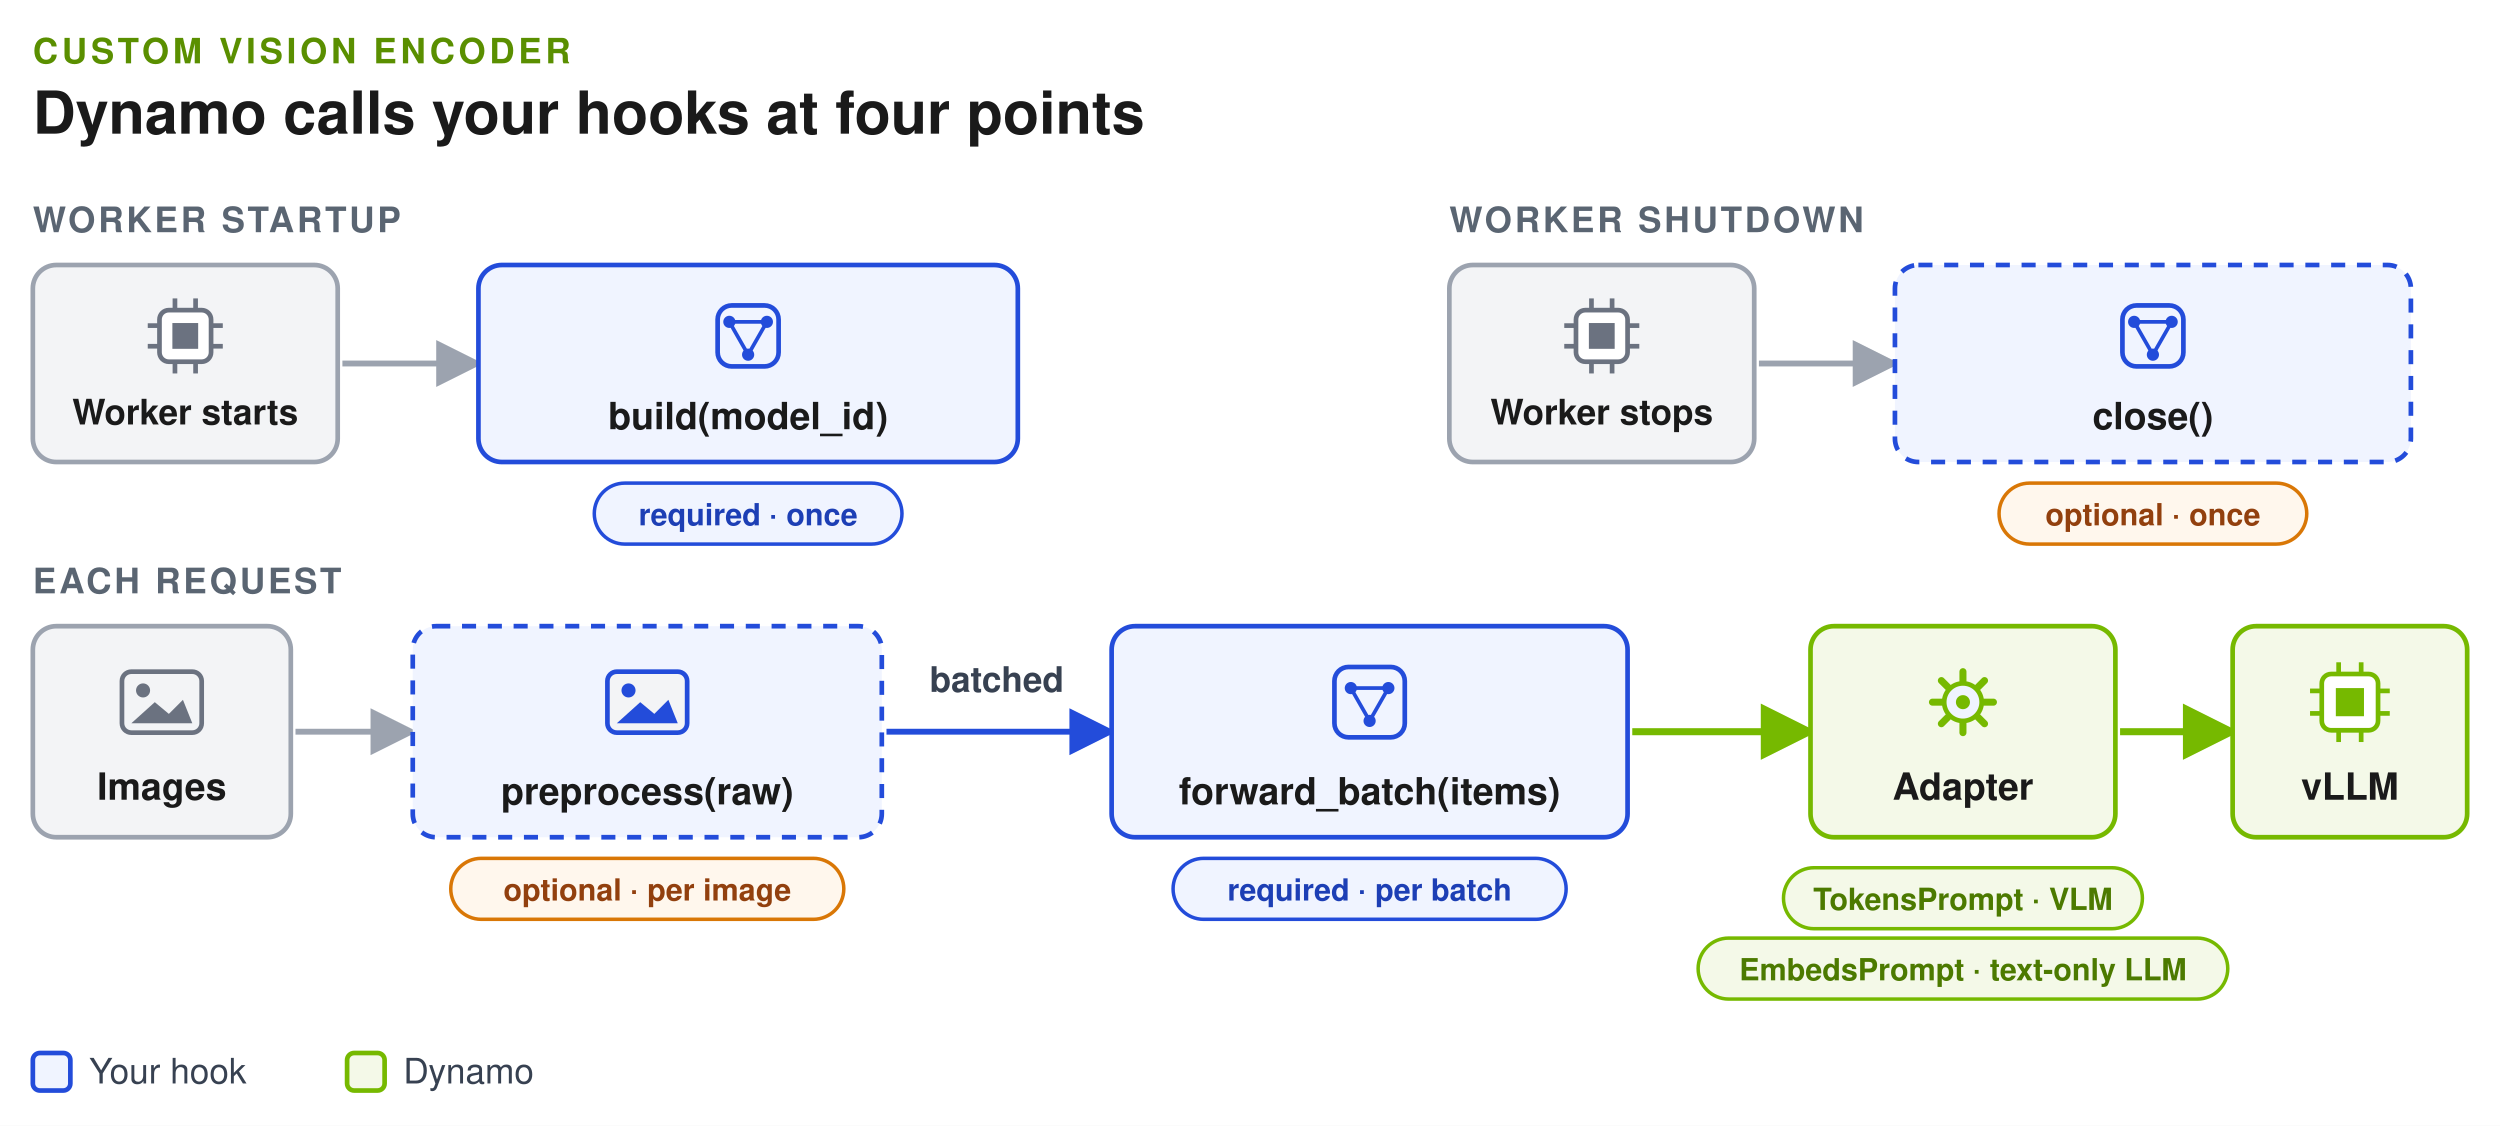
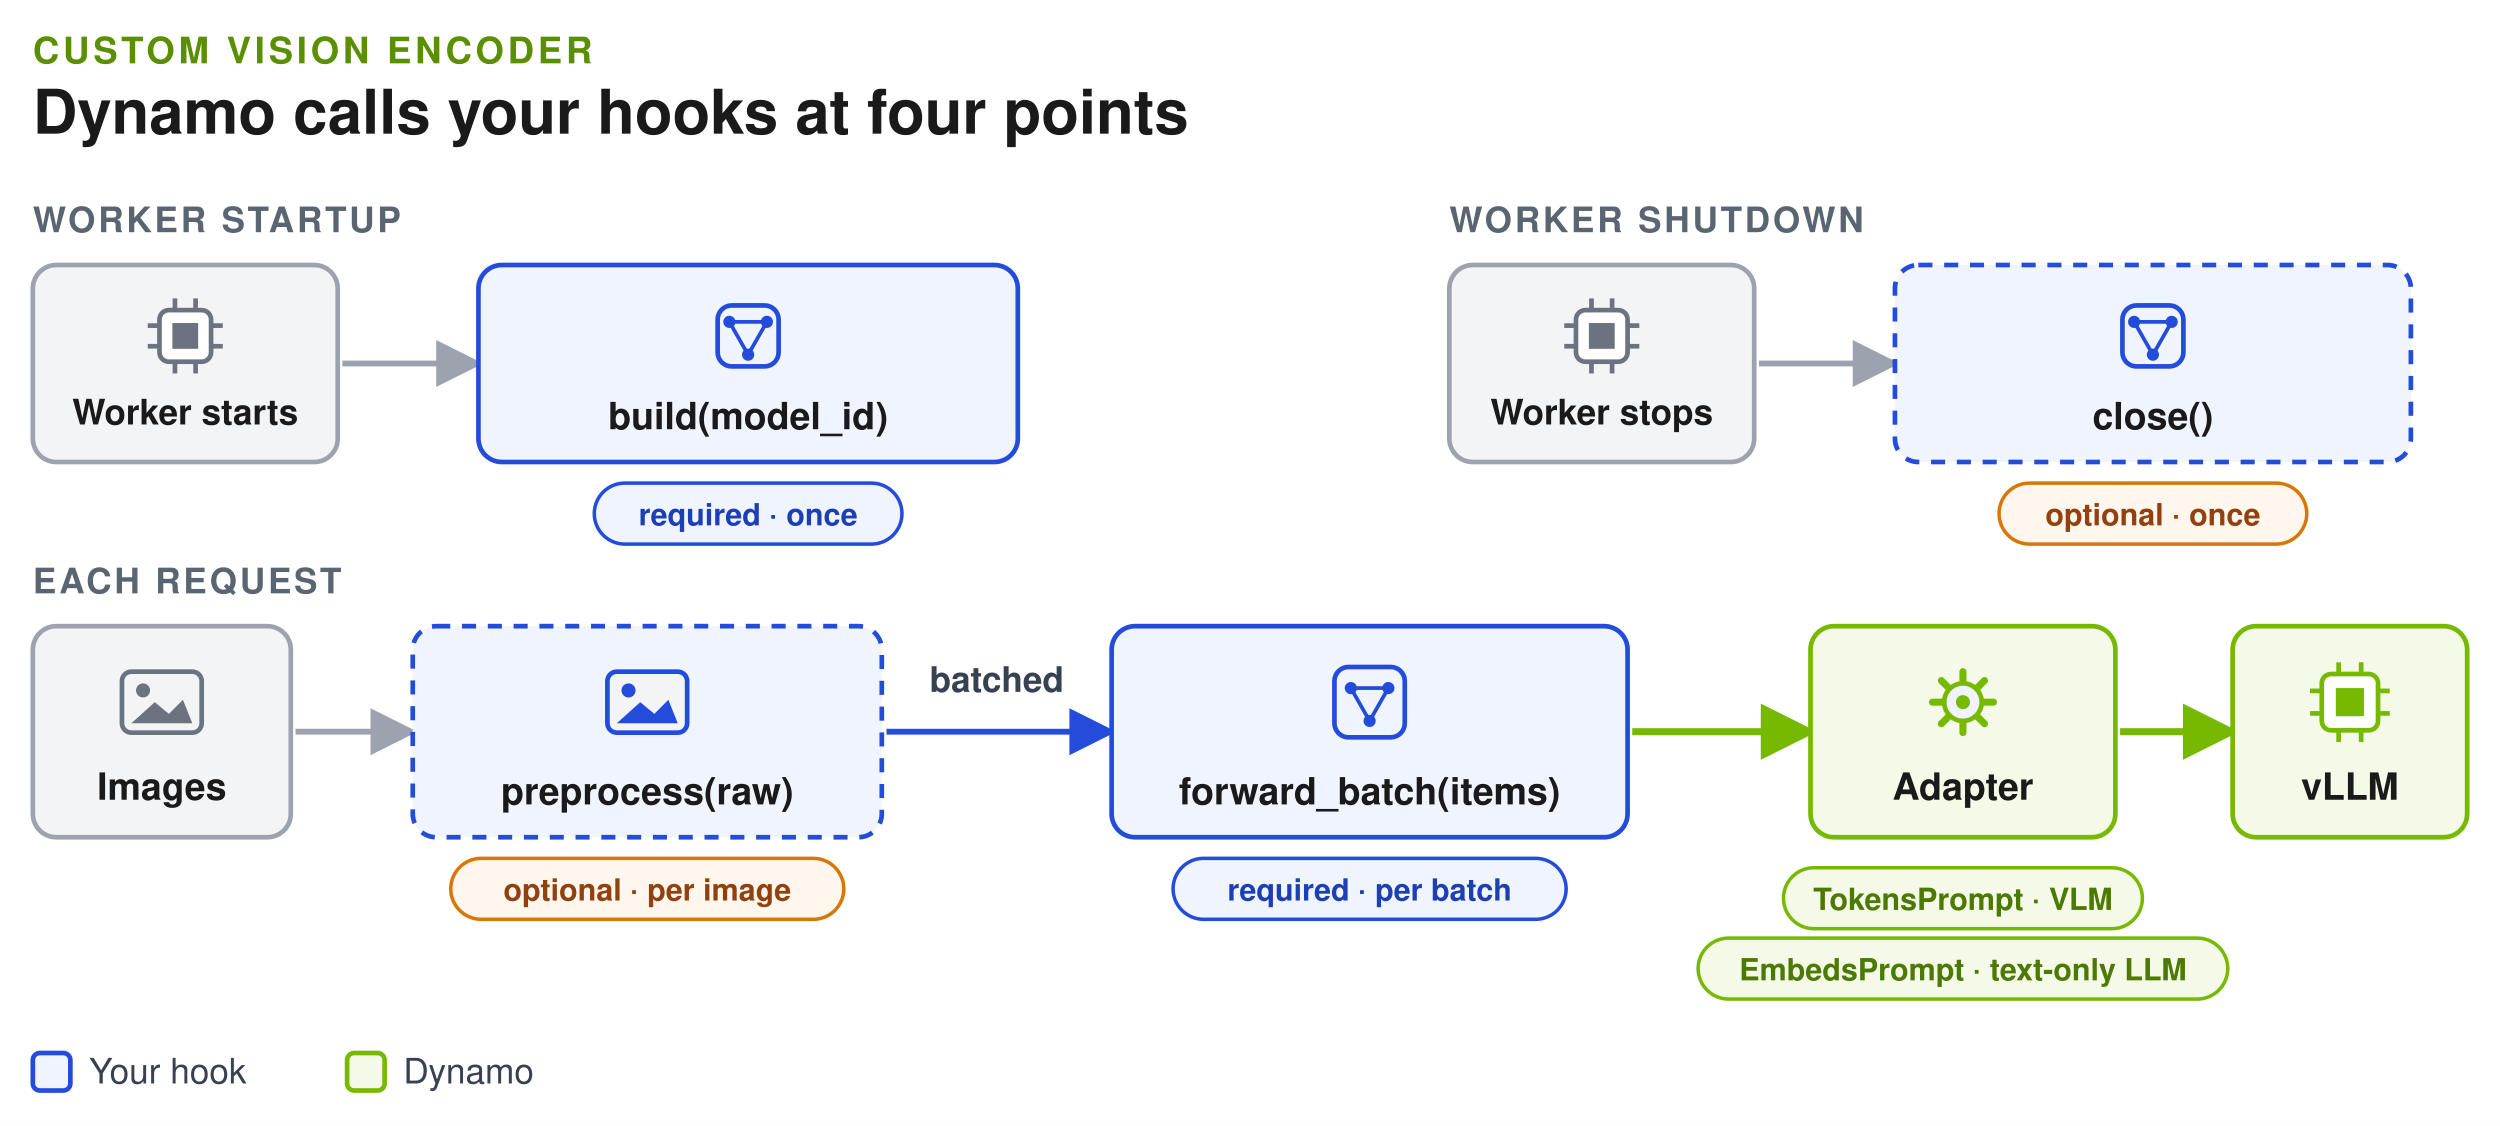
<svg xmlns="http://www.w3.org/2000/svg" width="1066" height="480" viewBox="22 9 1066 480" role="img" aria-labelledby="title desc" font-family="Helvetica, Arial, sans-serif">
  <defs>
    <marker id="arrow" viewBox="0 0 10 10" refX="8" refY="5" markerWidth="8" markerHeight="8" orient="auto">
      <path d="M0,0 L10,5 L0,10 z" fill="#234CDA" />
    </marker>
    <marker id="arrow-green" viewBox="0 0 10 10" refX="8" refY="5" markerWidth="8" markerHeight="8" orient="auto">
      <path d="M0,0 L10,5 L0,10 z" fill="#76B900" />
    </marker>
    <marker id="arrow-gray" viewBox="0 0 10 10" refX="8" refY="5" markerWidth="8" markerHeight="8" orient="auto">
      <path d="M0,0 L10,5 L0,10 z" fill="#9CA3AF" />
    </marker>
    <marker id="arrow-green-start" viewBox="0 0 10 10" refX="8" refY="5" markerWidth="8" markerHeight="8" orient="auto-start-reverse">
      <path d="M0,0 L10,5 L0,10 z" fill="#76B900" />
    </marker>
  </defs>
  <rect x="22" y="9" width="1066" height="480" fill="#FFFFFF" />
-   <text x="36" y="36" font-size="14.9" font-weight="700" letter-spacing="1.6" fill="#5A8F00">CUSTOM VISION ENCODER</text>
-   <text x="36" y="66" font-size="25.3" font-weight="700" fill="#1A1A1A">Dynamo calls your hooks at four points</text>
+   <text x="36" y="36" font-size="15.6" font-weight="700" letter-spacing="1.6" fill="#5A8F00">CUSTOM VISION ENCODER</text>
+   <text x="36" y="66" font-size="26.3" font-weight="700" fill="#1A1A1A">Dynamo calls your hooks at four points</text>
  <text x="36" y="108" font-size="15" font-weight="700" fill="#5A6572" text-anchor="start" letter-spacing="1.2">WORKER STARTUP</text>
  <text x="640" y="108" font-size="15" font-weight="700" fill="#5A6572" text-anchor="start" letter-spacing="1.2">WORKER SHUTDOWN</text>
  <rect x="36" y="122" width="130" height="84" rx="10" fill="#F3F4F6" stroke="#9CA3AF" stroke-width="2" />
  <rect x="90.0" y="141.24" width="22" height="22" rx="4" fill="#FFFFFF" stroke="#6B7280" stroke-width="2" />
  <rect x="95.5" y="146.74" width="11.0" height="11.0" fill="#6B7280" />
  <line x1="96.6" y1="136.24" x2="96.6" y2="141.24" stroke="#6B7280" stroke-width="2" />
  <line x1="96.6" y1="163.24" x2="96.6" y2="168.24" stroke="#6B7280" stroke-width="2" />
  <line x1="85.0" y1="147.84" x2="90.0" y2="147.84" stroke="#6B7280" stroke-width="2" />
  <line x1="112.0" y1="147.84" x2="117.0" y2="147.84" stroke="#6B7280" stroke-width="2" />
  <line x1="105.4" y1="136.24" x2="105.4" y2="141.24" stroke="#6B7280" stroke-width="2" />
  <line x1="105.4" y1="163.24" x2="105.4" y2="168.24" stroke="#6B7280" stroke-width="2" />
  <line x1="85.0" y1="156.64" x2="90.0" y2="156.64" stroke="#6B7280" stroke-width="2" />
  <line x1="112.0" y1="156.64" x2="117.0" y2="156.64" stroke="#6B7280" stroke-width="2" />
  <text x="101.0" y="190" font-size="15" font-weight="700" fill="#1A1A1A" text-anchor="middle">Worker starts</text>
  <line x1="168" y1="164" x2="224" y2="164" stroke="#9CA3AF" stroke-width="2.5" marker-end="url(#arrow-gray)" />
  <rect x="226" y="122" width="230" height="84" rx="10" fill="#F0F4FF" stroke="#234CDA" stroke-width="2" />
  <rect x="328.0" y="139.24" width="26" height="26" rx="6" fill="#F0F4FF" stroke="#234CDA" stroke-width="2" />
  <polyline points="333.0,146.24 349.0,146.24 341.0,160.24 333.0,146.24" fill="none" stroke="#234CDA" stroke-width="1.6" />
  <circle cx="333.0" cy="146.24" r="2.6" fill="#234CDA" />
  <circle cx="349.0" cy="146.24" r="2.6" fill="#234CDA" />
  <circle cx="341.0" cy="160.24" r="2.6" fill="#234CDA" />
  <text x="341.0" y="192" font-size="16" font-weight="700" fill="#1A1A1A" text-anchor="middle">build(model_id)</text>
  <rect x="275.4" y="215" width="131.2" height="26" rx="13" fill="#F0F4FF" stroke="#234CDA" stroke-width="1.5" />
  <text x="341.0" y="233" font-size="13" font-weight="700" fill="#1D3FB5" text-anchor="middle">required · once</text>
  <rect x="640" y="122" width="130" height="84" rx="10" fill="#F3F4F6" stroke="#9CA3AF" stroke-width="2" />
  <rect x="694.0" y="141.24" width="22" height="22" rx="4" fill="#FFFFFF" stroke="#6B7280" stroke-width="2" />
  <rect x="699.5" y="146.74" width="11.0" height="11.0" fill="#6B7280" />
  <line x1="700.6" y1="136.24" x2="700.6" y2="141.24" stroke="#6B7280" stroke-width="2" />
  <line x1="700.6" y1="163.24" x2="700.6" y2="168.24" stroke="#6B7280" stroke-width="2" />
  <line x1="689.0" y1="147.84" x2="694.0" y2="147.84" stroke="#6B7280" stroke-width="2" />
  <line x1="716.0" y1="147.84" x2="721.0" y2="147.84" stroke="#6B7280" stroke-width="2" />
  <line x1="709.4" y1="136.24" x2="709.4" y2="141.24" stroke="#6B7280" stroke-width="2" />
  <line x1="709.4" y1="163.24" x2="709.4" y2="168.24" stroke="#6B7280" stroke-width="2" />
  <line x1="689.0" y1="156.64" x2="694.0" y2="156.64" stroke="#6B7280" stroke-width="2" />
  <line x1="716.0" y1="156.64" x2="721.0" y2="156.64" stroke="#6B7280" stroke-width="2" />
  <text x="705.0" y="190" font-size="15" font-weight="700" fill="#1A1A1A" text-anchor="middle">Worker stops</text>
  <line x1="772" y1="164" x2="828" y2="164" stroke="#9CA3AF" stroke-width="2.5" marker-end="url(#arrow-gray)" />
  <rect x="830" y="122" width="220" height="84" rx="10" fill="#F0F4FF" stroke="#234CDA" stroke-width="2" stroke-dasharray="6 5" />
  <rect x="927.0" y="139.24" width="26" height="26" rx="6" fill="#F0F4FF" stroke="#234CDA" stroke-width="2" />
  <polyline points="932.0,146.24 948.0,146.24 940.0,160.24 932.0,146.24" fill="none" stroke="#234CDA" stroke-width="1.6" />
  <circle cx="932.0" cy="146.24" r="2.6" fill="#234CDA" />
  <circle cx="948.0" cy="146.24" r="2.6" fill="#234CDA" />
  <circle cx="940.0" cy="160.24" r="2.6" fill="#234CDA" />
  <text x="940.0" y="192" font-size="16" font-weight="700" fill="#1A1A1A" text-anchor="middle">close()</text>
  <rect x="874.4" y="215" width="131.2" height="26" rx="13" fill="#FFF7ED" stroke="#D97706" stroke-width="1.5" />
  <text x="940.0" y="233" font-size="13" font-weight="700" fill="#92400E" text-anchor="middle">optional · once</text>
  <text x="36" y="262" font-size="15" font-weight="700" fill="#5A6572" text-anchor="start" letter-spacing="1.2">EACH REQUEST</text>
  <rect x="36" y="276" width="110" height="90" rx="10" fill="#F3F4F6" stroke="#9CA3AF" stroke-width="2" />
  <rect x="74.0" y="295.4" width="34" height="26" rx="4" fill="#F3F4F6" stroke="#6B7280" stroke-width="2" />
  <circle cx="83.0" cy="303.4" r="3" fill="#6B7280" />
  <polygon points="78.0,317.4 88.0,308.4 94.0,313.4 100.0,307.4 104.0,317.4" fill="#6B7280" />
  <text x="91.0" y="350" font-size="16" font-weight="700" fill="#1A1A1A" text-anchor="middle">Images</text>
  <line x1="148" y1="321" x2="196" y2="321" stroke="#9CA3AF" stroke-width="2.5" marker-end="url(#arrow-gray)" />
  <rect x="198" y="276" width="200" height="90" rx="10" fill="#F0F4FF" stroke="#234CDA" stroke-width="2" stroke-dasharray="6 5" />
  <rect x="281.0" y="295.4" width="34" height="26" rx="4" fill="#F3F4F6" stroke="#234CDA" stroke-width="2" />
  <circle cx="290.0" cy="303.4" r="3" fill="#234CDA" />
  <polygon points="285.0,317.4 295.0,308.4 301.0,313.4 307.0,307.4 311.0,317.4" fill="#234CDA" />
  <text x="298.0" y="352" font-size="16" font-weight="700" fill="#1A1A1A" text-anchor="middle">preprocess(raw)</text>
  <rect x="214.2" y="375" width="167.6" height="26" rx="13" fill="#FFF7ED" stroke="#D97706" stroke-width="1.5" />
  <text x="298.0" y="393" font-size="13" font-weight="700" fill="#92400E" text-anchor="middle">optional · per image</text>
  <line x1="400" y1="321" x2="494" y2="321" stroke="#234CDA" stroke-width="2.5" marker-end="url(#arrow)" />
  <text x="447" y="304" font-size="15" font-weight="700" fill="#374151" text-anchor="middle">batched</text>
  <rect x="496" y="276" width="220" height="90" rx="10" fill="#F0F4FF" stroke="#234CDA" stroke-width="2" />
  <rect x="591.0" y="293.4" width="30" height="30" rx="6" fill="#F0F4FF" stroke="#234CDA" stroke-width="2" />
  <polyline points="598.0,302.4 614.0,302.4 606.0,316.4 598.0,302.4" fill="none" stroke="#234CDA" stroke-width="1.6" />
  <circle cx="598.0" cy="302.4" r="2.6" fill="#234CDA" />
  <circle cx="614.0" cy="302.4" r="2.6" fill="#234CDA" />
  <circle cx="606.0" cy="316.4" r="2.6" fill="#234CDA" />
  <text x="606.0" y="352" font-size="16" font-weight="700" fill="#1A1A1A" text-anchor="middle">forward_batch(items)</text>
  <rect x="522.2" y="375" width="167.6" height="26" rx="13" fill="#F0F4FF" stroke="#234CDA" stroke-width="1.5" />
  <text x="606.0" y="393" font-size="13" font-weight="700" fill="#1D3FB5" text-anchor="middle">required · per batch</text>
  <line x1="718" y1="321" x2="792" y2="321" stroke="#76B900" stroke-width="3" marker-end="url(#arrow-green)" />
  <rect x="794" y="276" width="130" height="90" rx="10" fill="#F4F9E8" stroke="#76B900" stroke-width="2" />
  <circle cx="859.0" cy="308.4" r="8" fill="#F0F4FF" stroke="#76B900" stroke-width="2" />
  <circle cx="859.0" cy="308.4" r="3" fill="#76B900" />
  <line x1="868.0" y1="308.4" x2="872.0" y2="308.4" stroke="#76B900" stroke-width="3" stroke-linecap="round" />
  <line x1="865.4" y1="314.8" x2="868.2" y2="317.6" stroke="#76B900" stroke-width="3" stroke-linecap="round" />
  <line x1="859.0" y1="317.4" x2="859.0" y2="321.4" stroke="#76B900" stroke-width="3" stroke-linecap="round" />
  <line x1="852.6" y1="314.8" x2="849.8" y2="317.6" stroke="#76B900" stroke-width="3" stroke-linecap="round" />
  <line x1="850.0" y1="308.4" x2="846.0" y2="308.4" stroke="#76B900" stroke-width="3" stroke-linecap="round" />
  <line x1="852.6" y1="302.0" x2="849.8" y2="299.2" stroke="#76B900" stroke-width="3" stroke-linecap="round" />
  <line x1="859.0" y1="299.4" x2="859.0" y2="295.4" stroke="#76B900" stroke-width="3" stroke-linecap="round" />
  <line x1="865.4" y1="302.0" x2="868.2" y2="299.2" stroke="#76B900" stroke-width="3" stroke-linecap="round" />
  <text x="859.0" y="350" font-size="16" font-weight="700" fill="#1A1A1A" text-anchor="middle">Adapter</text>
  <line x1="926" y1="321" x2="972" y2="321" stroke="#76B900" stroke-width="3" marker-end="url(#arrow-green)" />
  <rect x="974" y="276" width="100" height="90" rx="10" fill="#F4F9E8" stroke="#76B900" stroke-width="2" />
  <rect x="1012.0" y="296.4" width="24" height="24" rx="4" fill="#FFFFFF" stroke="#76B900" stroke-width="2" />
  <rect x="1018.0" y="302.4" width="12.0" height="12.0" fill="#76B900" />
  <line x1="1019.2" y1="291.4" x2="1019.2" y2="296.4" stroke="#76B900" stroke-width="2" />
  <line x1="1019.2" y1="320.4" x2="1019.2" y2="325.4" stroke="#76B900" stroke-width="2" />
  <line x1="1007.0" y1="303.6" x2="1012.0" y2="303.6" stroke="#76B900" stroke-width="2" />
  <line x1="1036.0" y1="303.6" x2="1041.0" y2="303.6" stroke="#76B900" stroke-width="2" />
  <line x1="1028.8" y1="291.4" x2="1028.8" y2="296.4" stroke="#76B900" stroke-width="2" />
  <line x1="1028.8" y1="320.4" x2="1028.8" y2="325.4" stroke="#76B900" stroke-width="2" />
  <line x1="1007.0" y1="313.2" x2="1012.0" y2="313.2" stroke="#76B900" stroke-width="2" />
  <line x1="1036.0" y1="313.2" x2="1041.0" y2="313.2" stroke="#76B900" stroke-width="2" />
  <text x="1024.0" y="350" font-size="16" font-weight="700" fill="#1A1A1A" text-anchor="middle">vLLM</text>
  <rect x="782.48" y="379" width="153.04" height="26" rx="13" fill="#F4F9E8" stroke="#76B900" stroke-width="1.5" />
  <text x="859" y="397" font-size="13" font-weight="700" fill="#4C7A00" text-anchor="middle">TokensPrompt · VLM</text>
  <rect x="746.08" y="409" width="225.84" height="26" rx="13" fill="#F4F9E8" stroke="#76B900" stroke-width="1.5" />
  <text x="859" y="427" font-size="13" font-weight="700" fill="#4C7A00" text-anchor="middle">EmbedsPrompt · text-only LLM</text>
  <rect x="36" y="458" width="16" height="16" rx="3" fill="#F0F4FF" stroke="#234CDA" stroke-width="2" />
  <text x="60" y="471" font-size="15" font-weight="400" fill="#374151" text-anchor="start">Your hook</text>
  <rect x="170" y="458" width="16" height="16" rx="3" fill="#F4F9E8" stroke="#76B900" stroke-width="2" />
  <text x="194" y="471" font-size="15" font-weight="400" fill="#374151" text-anchor="start">Dynamo</text>
</svg>
